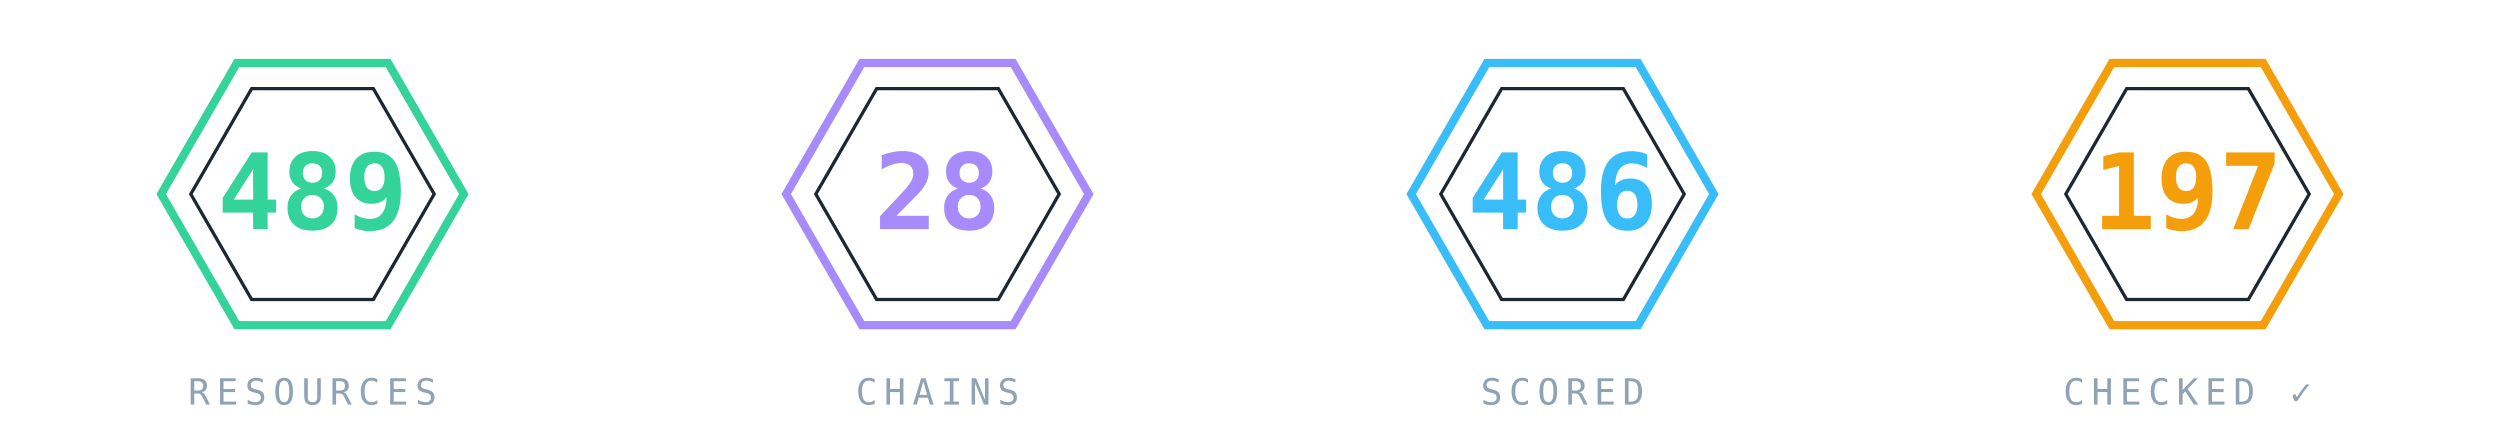
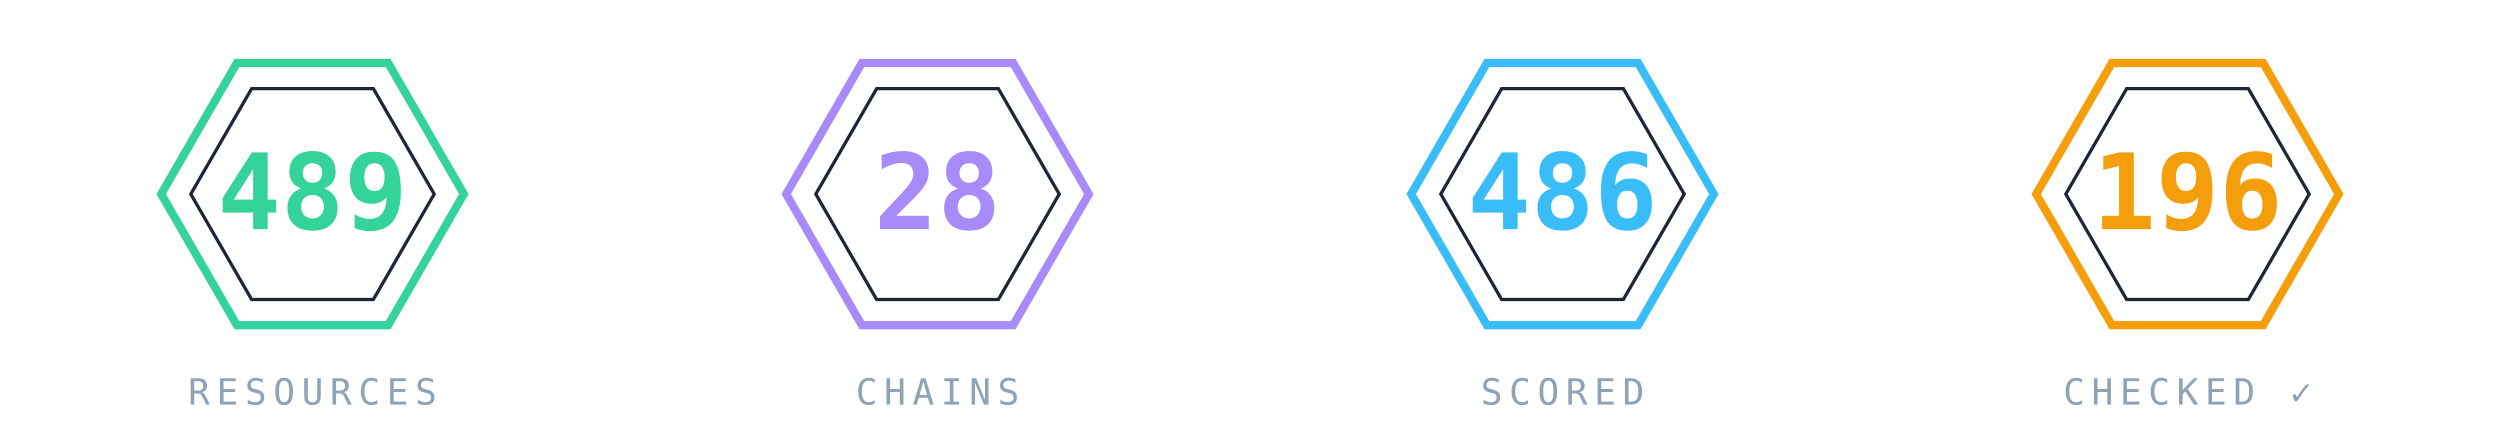
- <svg xmlns="http://www.w3.org/2000/svg" width="1520" height="260" viewBox="0 0 1520 260" role="img" aria-label="489 resources, 28 chains, 486 scored, 197 independently checked">
+ <svg xmlns="http://www.w3.org/2000/svg" width="1520" height="260" viewBox="0 0 1520 260" role="img" aria-label="489 resources, 28 chains, 486 scored, 196 independently checked">
  <g>
    <path d="M98.0 118.0 L144.0 38.3 L236.0 38.3 L282.0 118.0 L236.0 197.7 L144.0 197.7 Z" fill="none" stroke="#34d399" stroke-width="5" />
    <path d="M116.0 118.0 L153.0 53.9 L227.0 53.9 L264.0 118.0 L227.0 182.1 L153.0 182.1 Z" fill="none" stroke="#1c2733" stroke-width="2" />
    <text x="190" y="139.333" text-anchor="middle" font-family="ui-monospace, SFMono-Regular, Menlo, monospace" font-size="64" font-weight="700" fill="#34d399">489</text>
    <text x="190" y="246" text-anchor="middle" font-family="ui-monospace, SFMono-Regular, Menlo, monospace" font-size="22" letter-spacing="4" fill="#8fa3b5">RESOURCES</text>
  </g>
  <g>
    <path d="M478.0 118.0 L524.0 38.3 L616.0 38.3 L662.0 118.0 L616.0 197.7 L524.0 197.7 Z" fill="none" stroke="#a78bfa" stroke-width="5" />
    <path d="M496.0 118.0 L533.0 53.9 L607.0 53.9 L644.0 118.0 L607.0 182.1 L533.0 182.1 Z" fill="none" stroke="#1c2733" stroke-width="2" />
    <text x="570" y="139.333" text-anchor="middle" font-family="ui-monospace, SFMono-Regular, Menlo, monospace" font-size="64" font-weight="700" fill="#a78bfa">28</text>
    <text x="570" y="246" text-anchor="middle" font-family="ui-monospace, SFMono-Regular, Menlo, monospace" font-size="22" letter-spacing="4" fill="#8fa3b5">CHAINS</text>
  </g>
  <g>
    <path d="M858.0 118.0 L904.0 38.3 L996.0 38.3 L1042.0 118.0 L996.0 197.7 L904.0 197.7 Z" fill="none" stroke="#38bdf8" stroke-width="5" />
    <path d="M876.0 118.0 L913.0 53.9 L987.0 53.9 L1024.0 118.0 L987.0 182.1 L913.0 182.1 Z" fill="none" stroke="#1c2733" stroke-width="2" />
    <text x="950" y="139.333" text-anchor="middle" font-family="ui-monospace, SFMono-Regular, Menlo, monospace" font-size="64" font-weight="700" fill="#38bdf8">486</text>
    <text x="950" y="246" text-anchor="middle" font-family="ui-monospace, SFMono-Regular, Menlo, monospace" font-size="22" letter-spacing="4" fill="#8fa3b5">SCORED</text>
  </g>
  <g>
    <path d="M1238.0 118.0 L1284.0 38.3 L1376.0 38.3 L1422.0 118.0 L1376.0 197.7 L1284.0 197.7 Z" fill="none" stroke="#f59e0b" stroke-width="5" />
    <path d="M1256.0 118.0 L1293.0 53.9 L1367.0 53.9 L1404.0 118.0 L1367.0 182.1 L1293.0 182.1 Z" fill="none" stroke="#1c2733" stroke-width="2" />
-     <text x="1330" y="139.333" text-anchor="middle" font-family="ui-monospace, SFMono-Regular, Menlo, monospace" font-size="64" font-weight="700" fill="#f59e0b">197</text>
+     <text x="1330" y="139.333" text-anchor="middle" font-family="ui-monospace, SFMono-Regular, Menlo, monospace" font-size="64" font-weight="700" fill="#f59e0b">196</text>
    <text x="1330" y="246" text-anchor="middle" font-family="ui-monospace, SFMono-Regular, Menlo, monospace" font-size="22" letter-spacing="4" fill="#8fa3b5">CHECKED ✓</text>
  </g>
</svg>
